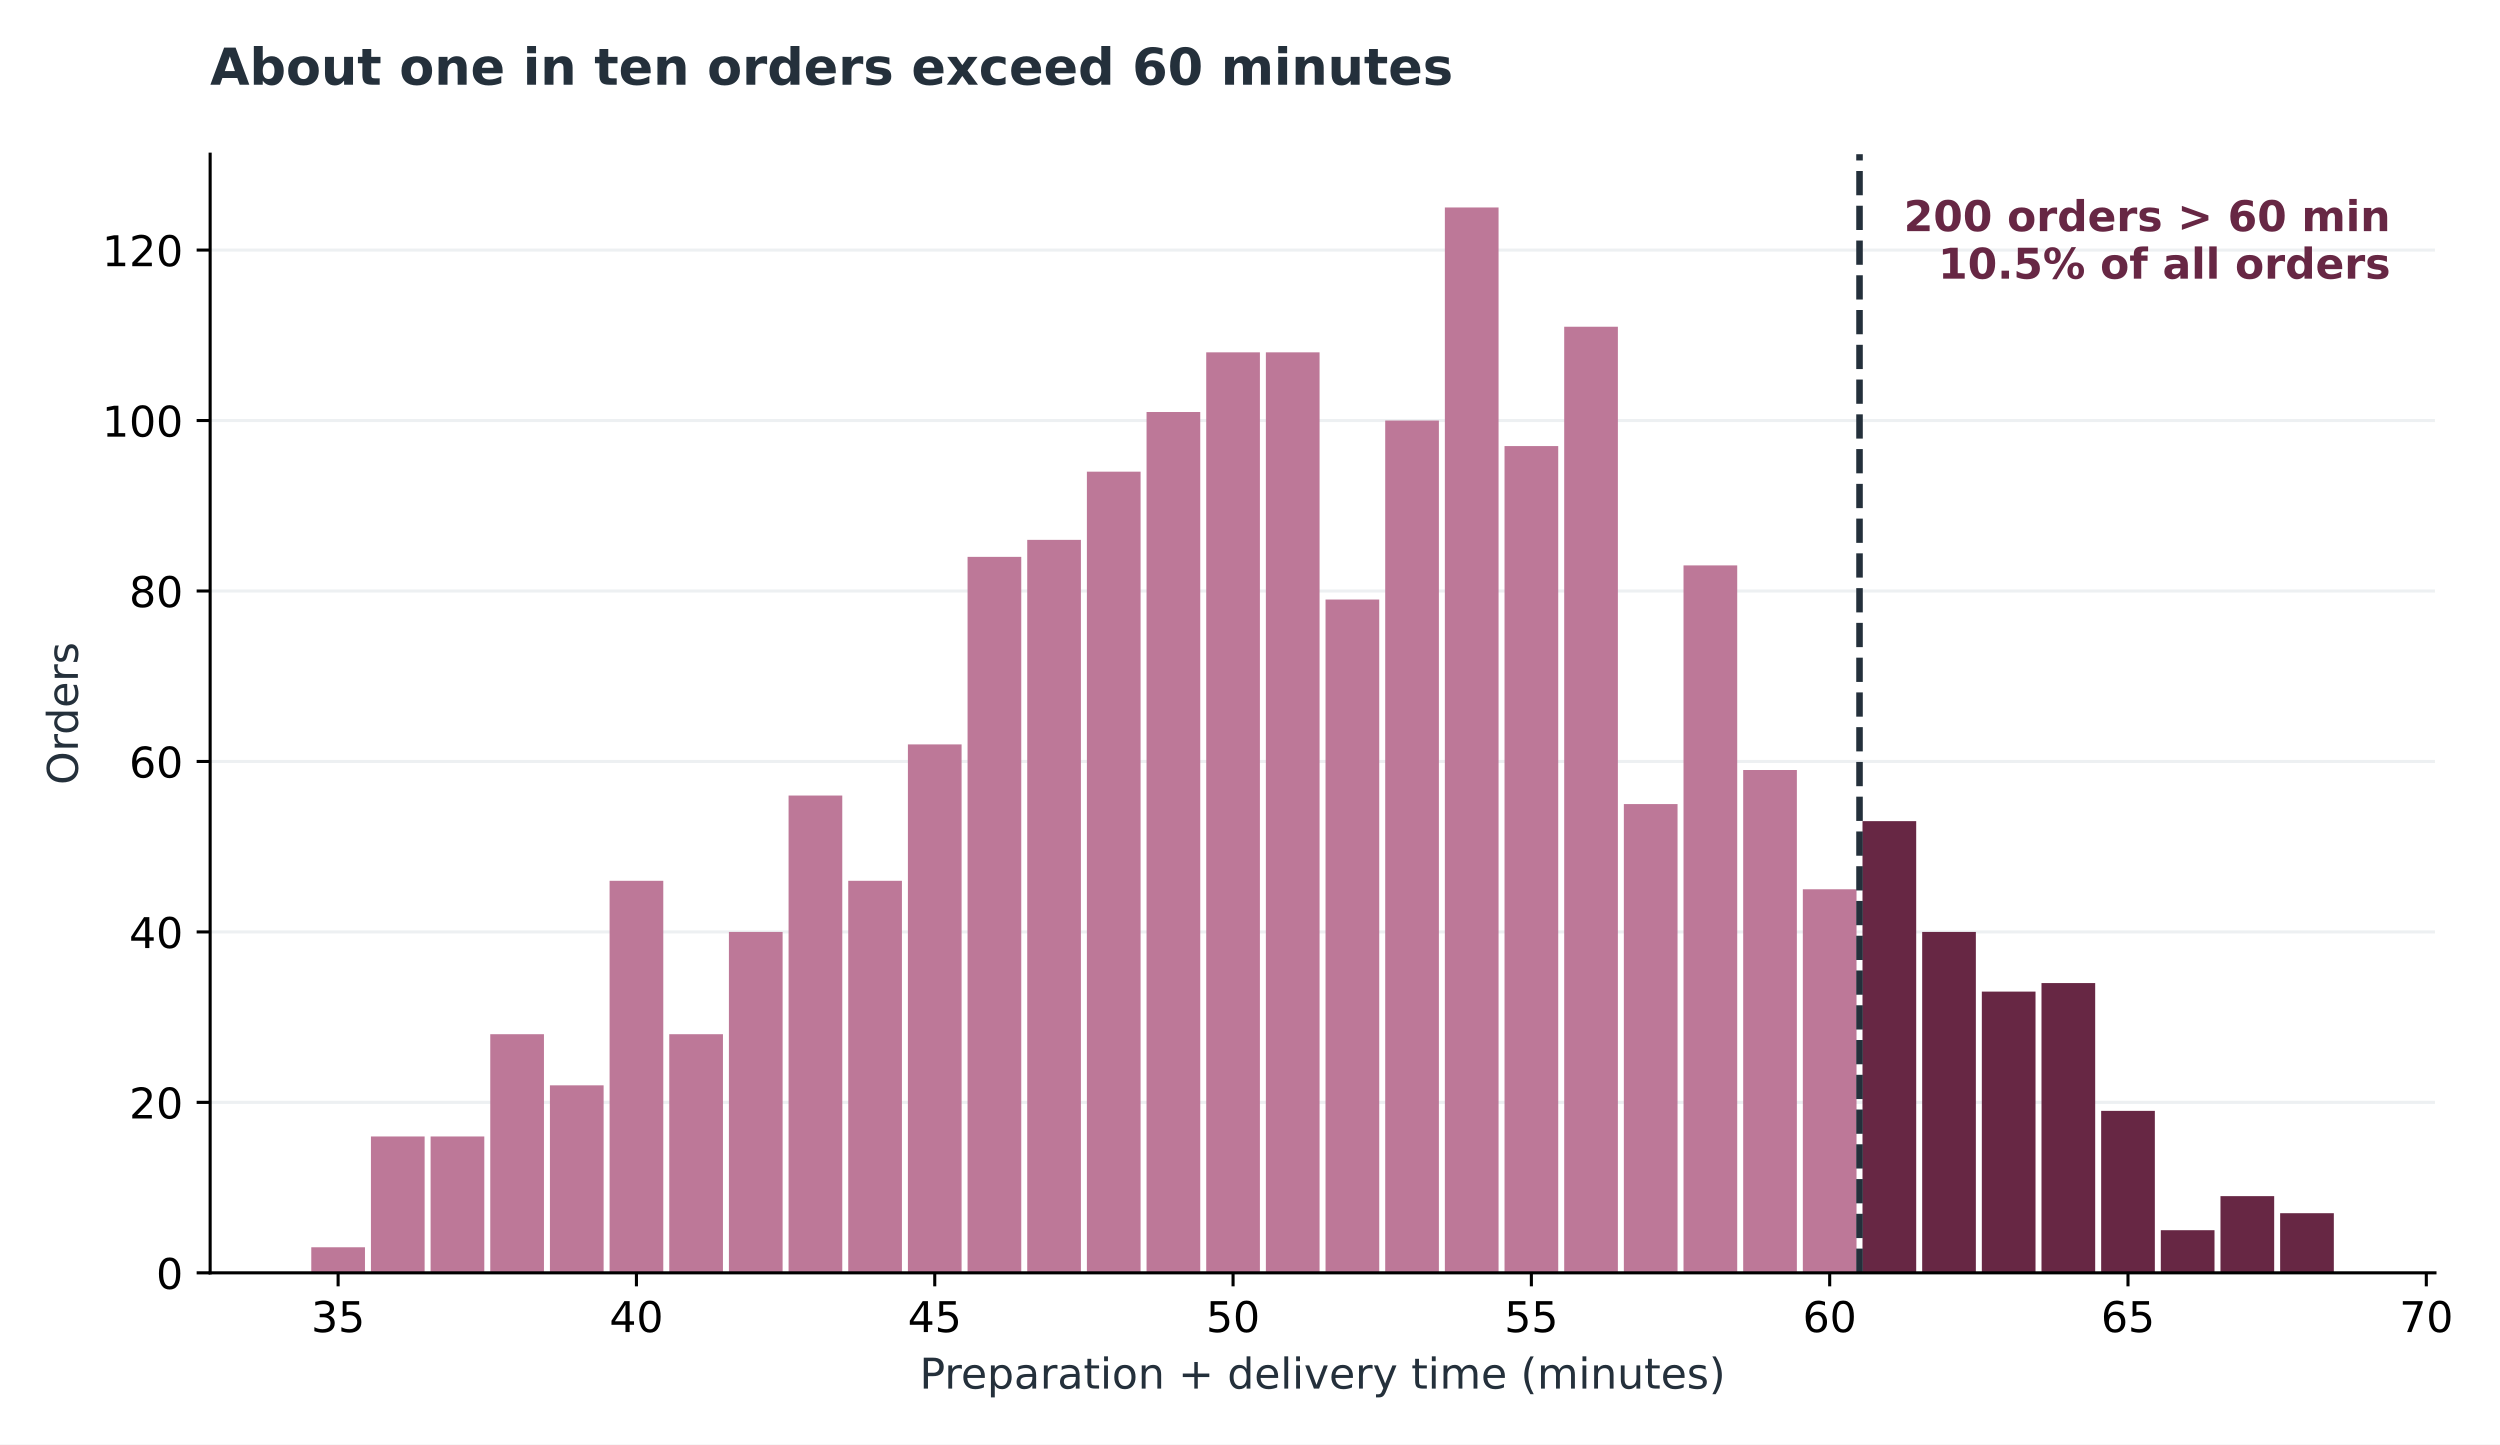
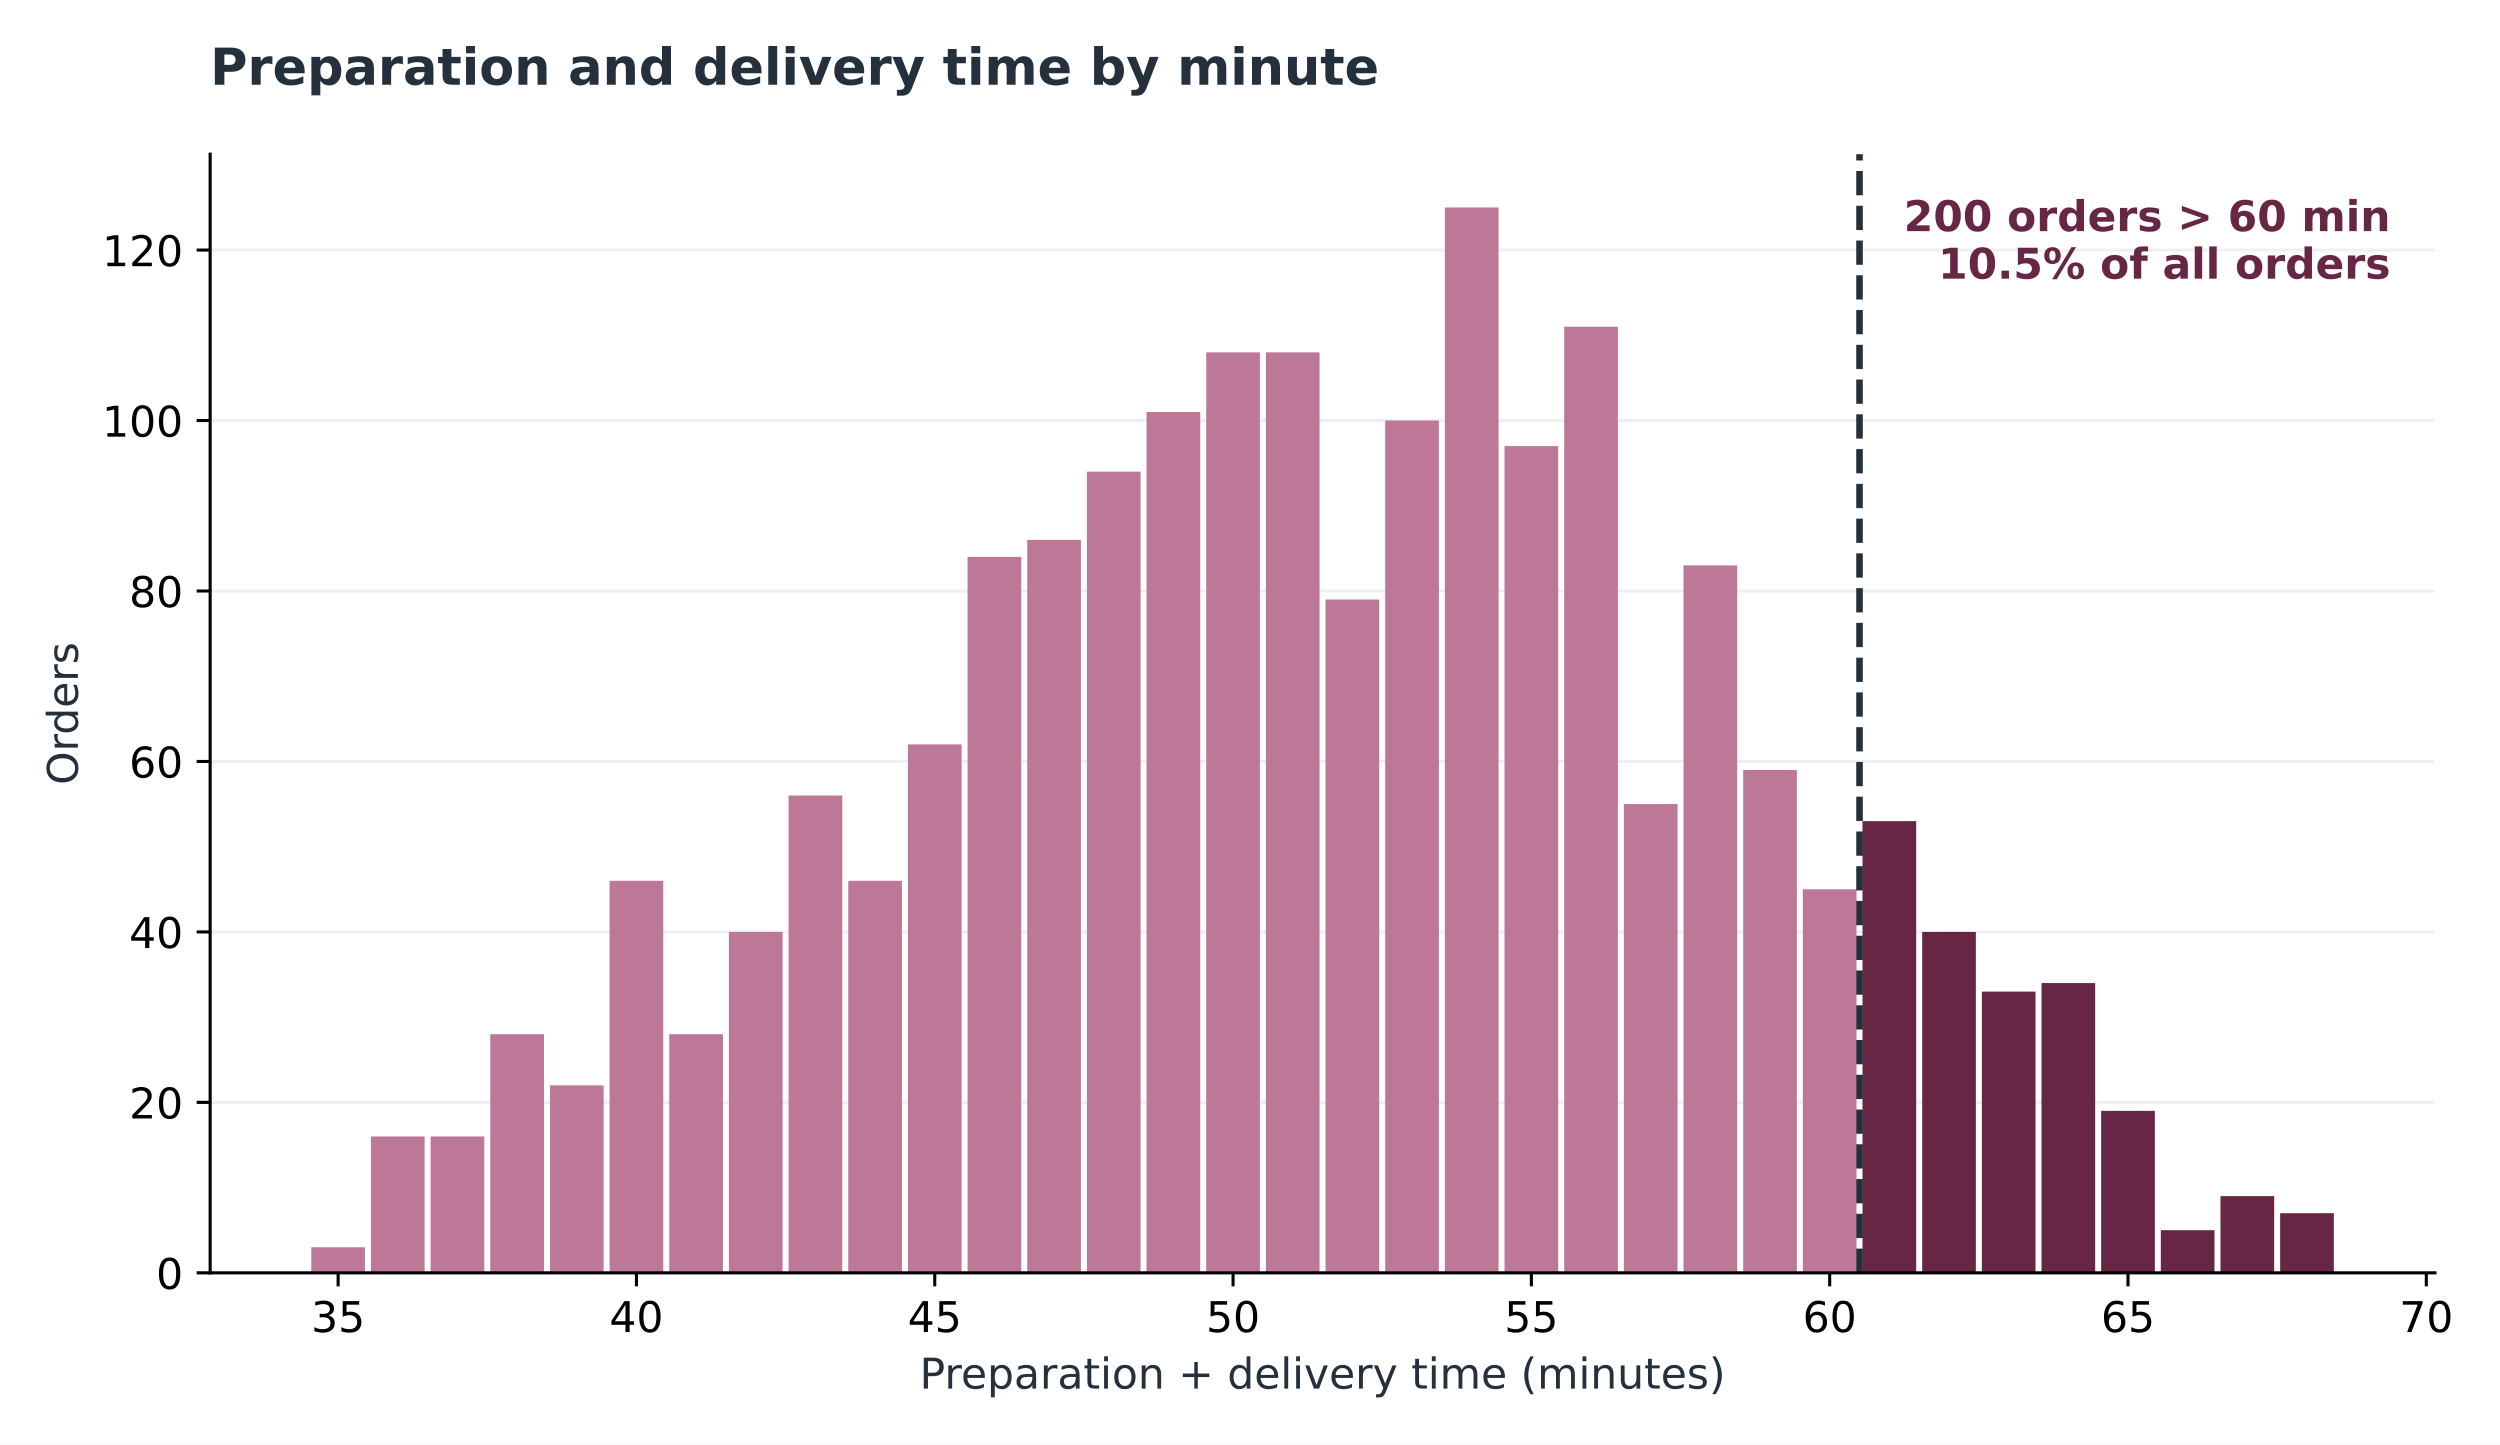
<svg xmlns="http://www.w3.org/2000/svg" xmlns:xlink="http://www.w3.org/1999/xlink" width="648pt" height="374.4pt" viewBox="0 0 648 374.4" version="1.1">
  <defs>
    <style type="text/css">*{stroke-linejoin: round; stroke-linecap: butt}</style>
  </defs>
  <g id="figure_1">
    <g id="patch_1">
      <path d="M 0 374.4  L 648 374.4  L 648 0  L 0 0  z " style="fill: #ffffff" />
    </g>
    <g id="axes_1">
      <g id="patch_2">
        <path d="M 54.47 329.92  L 631.143 329.92  L 631.143 39.96  L 54.47 39.96  z " style="fill: #ffffff" />
      </g>
      <g id="matplotlib.axis_1">
        <g id="xtick_1">
          <g id="line2d_1">
            <defs>
              <path id="mf8b9891005" d="M 0 0  L 0 3.5  " style="stroke: #000000; stroke-width: 0.8" />
            </defs>
            <g>
              <use xlink:href="#mf8b9891005" x="87.641" y="329.92" style="stroke: #000000; stroke-width: 0.8" />
            </g>
          </g>
          <g id="text_1">
            <text style="font-size: 11px; font-family: 'DejaVu Sans'; text-anchor: middle" x="87.641" y="345.278" transform="rotate(-0 87.64144 345.2783)">35</text>
          </g>
        </g>
        <g id="xtick_2">
          <g id="line2d_2">
            <g>
              <use xlink:href="#mf8b9891005" x="164.964" y="329.92" style="stroke: #000000; stroke-width: 0.8" />
            </g>
          </g>
          <g id="text_2">
            <text style="font-size: 11px; font-family: 'DejaVu Sans'; text-anchor: middle" x="164.964" y="345.278" transform="rotate(-0 164.9642 345.2783)">40</text>
          </g>
        </g>
        <g id="xtick_3">
          <g id="line2d_3">
            <g>
              <use xlink:href="#mf8b9891005" x="242.287" y="329.92" style="stroke: #000000; stroke-width: 0.8" />
            </g>
          </g>
          <g id="text_3">
            <text style="font-size: 11px; font-family: 'DejaVu Sans'; text-anchor: middle" x="242.287" y="345.278" transform="rotate(-0 242.2869 345.2783)">45</text>
          </g>
        </g>
        <g id="xtick_4">
          <g id="line2d_4">
            <g>
              <use xlink:href="#mf8b9891005" x="319.61" y="329.92" style="stroke: #000000; stroke-width: 0.8" />
            </g>
          </g>
          <g id="text_4">
            <text style="font-size: 11px; font-family: 'DejaVu Sans'; text-anchor: middle" x="319.61" y="345.278" transform="rotate(-0 319.6096 345.2783)">50</text>
          </g>
        </g>
        <g id="xtick_5">
          <g id="line2d_5">
            <g>
              <use xlink:href="#mf8b9891005" x="396.932" y="329.92" style="stroke: #000000; stroke-width: 0.8" />
            </g>
          </g>
          <g id="text_5">
            <text style="font-size: 11px; font-family: 'DejaVu Sans'; text-anchor: middle" x="396.932" y="345.278" transform="rotate(-0 396.9323 345.2783)">55</text>
          </g>
        </g>
        <g id="xtick_6">
          <g id="line2d_6">
            <g>
              <use xlink:href="#mf8b9891005" x="474.255" y="329.92" style="stroke: #000000; stroke-width: 0.8" />
            </g>
          </g>
          <g id="text_6">
            <text style="font-size: 11px; font-family: 'DejaVu Sans'; text-anchor: middle" x="474.255" y="345.278" transform="rotate(-0 474.255 345.2783)">60</text>
          </g>
        </g>
        <g id="xtick_7">
          <g id="line2d_7">
            <g>
              <use xlink:href="#mf8b9891005" x="551.578" y="329.92" style="stroke: #000000; stroke-width: 0.8" />
            </g>
          </g>
          <g id="text_7">
            <text style="font-size: 11px; font-family: 'DejaVu Sans'; text-anchor: middle" x="551.578" y="345.278" transform="rotate(-0 551.5777 345.2783)">65</text>
          </g>
        </g>
        <g id="xtick_8">
          <g id="line2d_8">
            <g>
              <use xlink:href="#mf8b9891005" x="628.9" y="329.92" style="stroke: #000000; stroke-width: 0.8" />
            </g>
          </g>
          <g id="text_8">
            <text style="font-size: 11px; font-family: 'DejaVu Sans'; text-anchor: middle" x="628.9" y="345.278" transform="rotate(-0 628.9004 345.2783)">70</text>
          </g>
        </g>
        <g id="text_9">
          <text style="font-size: 11px; font-family: 'DejaVu Sans'; text-anchor: middle; fill: #24303b" x="342.806" y="359.924" transform="rotate(-0 342.8064 359.9242)">Preparation + delivery time (minutes)</text>
        </g>
      </g>
      <g id="matplotlib.axis_2">
        <g id="ytick_1">
          <g id="line2d_9">
            <path d="M 54.47 329.92  L 631.143 329.92  " clip-path="url(#p8b694e843a)" style="fill: none; stroke: #edf0f2; stroke-width: 0.8; stroke-linecap: square" />
          </g>
          <g id="line2d_10">
            <defs>
              <path id="ma73a7b1b37" d="M 0 0  L -3.5 0  " style="stroke: #000000; stroke-width: 0.8" />
            </defs>
            <g>
              <use xlink:href="#ma73a7b1b37" x="54.47" y="329.92" style="stroke: #000000; stroke-width: 0.8" />
            </g>
          </g>
          <g id="text_10">
            <text style="font-size: 11px; font-family: 'DejaVu Sans'; text-anchor: end" x="47.47" y="334.099" transform="rotate(-0 47.47 334.0991)">0</text>
          </g>
        </g>
        <g id="ytick_2">
          <g id="line2d_11">
            <path d="M 54.47 285.736  L 631.143 285.736  " clip-path="url(#p8b694e843a)" style="fill: none; stroke: #edf0f2; stroke-width: 0.8; stroke-linecap: square" />
          </g>
          <g id="line2d_12">
            <g>
              <use xlink:href="#ma73a7b1b37" x="54.47" y="285.736" style="stroke: #000000; stroke-width: 0.8" />
            </g>
          </g>
          <g id="text_11">
            <text style="font-size: 11px; font-family: 'DejaVu Sans'; text-anchor: end" x="47.47" y="289.915" transform="rotate(-0 47.47 289.9148)">20</text>
          </g>
        </g>
        <g id="ytick_3">
          <g id="line2d_13">
            <path d="M 54.47 241.551  L 631.143 241.551  " clip-path="url(#p8b694e843a)" style="fill: none; stroke: #edf0f2; stroke-width: 0.8; stroke-linecap: square" />
          </g>
          <g id="line2d_14">
            <g>
              <use xlink:href="#ma73a7b1b37" x="54.47" y="241.551" style="stroke: #000000; stroke-width: 0.8" />
            </g>
          </g>
          <g id="text_12">
            <text style="font-size: 11px; font-family: 'DejaVu Sans'; text-anchor: end" x="47.47" y="245.73" transform="rotate(-0 47.47 245.7304)">40</text>
          </g>
        </g>
        <g id="ytick_4">
          <g id="line2d_15">
            <path d="M 54.47 197.367  L 631.143 197.367  " clip-path="url(#p8b694e843a)" style="fill: none; stroke: #edf0f2; stroke-width: 0.8; stroke-linecap: square" />
          </g>
          <g id="line2d_16">
            <g>
              <use xlink:href="#ma73a7b1b37" x="54.47" y="197.367" style="stroke: #000000; stroke-width: 0.8" />
            </g>
          </g>
          <g id="text_13">
            <text style="font-size: 11px; font-family: 'DejaVu Sans'; text-anchor: end" x="47.47" y="201.546" transform="rotate(-0 47.47 201.546)">60</text>
          </g>
        </g>
        <g id="ytick_5">
          <g id="line2d_17">
            <path d="M 54.47 153.182  L 631.143 153.182  " clip-path="url(#p8b694e843a)" style="fill: none; stroke: #edf0f2; stroke-width: 0.8; stroke-linecap: square" />
          </g>
          <g id="line2d_18">
            <g>
              <use xlink:href="#ma73a7b1b37" x="54.47" y="153.182" style="stroke: #000000; stroke-width: 0.8" />
            </g>
          </g>
          <g id="text_14">
            <text style="font-size: 11px; font-family: 'DejaVu Sans'; text-anchor: end" x="47.47" y="157.362" transform="rotate(-0 47.47 157.3616)">80</text>
          </g>
        </g>
        <g id="ytick_6">
          <g id="line2d_19">
            <path d="M 54.47 108.998  L 631.143 108.998  " clip-path="url(#p8b694e843a)" style="fill: none; stroke: #edf0f2; stroke-width: 0.8; stroke-linecap: square" />
          </g>
          <g id="line2d_20">
            <g>
              <use xlink:href="#ma73a7b1b37" x="54.47" y="108.998" style="stroke: #000000; stroke-width: 0.8" />
            </g>
          </g>
          <g id="text_15">
            <text style="font-size: 11px; font-family: 'DejaVu Sans'; text-anchor: end" x="47.47" y="113.177" transform="rotate(-0 47.47 113.1772)">100</text>
          </g>
        </g>
        <g id="ytick_7">
          <g id="line2d_21">
            <path d="M 54.47 64.814  L 631.143 64.814  " clip-path="url(#p8b694e843a)" style="fill: none; stroke: #edf0f2; stroke-width: 0.8; stroke-linecap: square" />
          </g>
          <g id="line2d_22">
            <g>
              <use xlink:href="#ma73a7b1b37" x="54.47" y="64.814" style="stroke: #000000; stroke-width: 0.8" />
            </g>
          </g>
          <g id="text_16">
            <text style="font-size: 11px; font-family: 'DejaVu Sans'; text-anchor: end" x="47.47" y="68.993" transform="rotate(-0 47.47 68.99286)">120</text>
          </g>
        </g>
        <g id="text_17">
          <text style="font-size: 11px; font-family: 'DejaVu Sans'; text-anchor: middle; fill: #24303b" x="20.186" y="184.94" transform="rotate(-90 20.18609 184.94)">Orders</text>
        </g>
      </g>
      <g id="patch_3">
        <path d="M 80.682 329.92  L 94.6 329.92  L 94.6 323.292  L 80.682 323.292  z " clip-path="url(#p8b694e843a)" style="fill: #bd7898" />
      </g>
      <g id="patch_4">
        <path d="M 96.147 329.92  L 110.065 329.92  L 110.065 294.572  L 96.147 294.572  z " clip-path="url(#p8b694e843a)" style="fill: #bd7898" />
      </g>
      <g id="patch_5">
        <path d="M 111.611 329.92  L 125.53 329.92  L 125.53 294.572  L 111.611 294.572  z " clip-path="url(#p8b694e843a)" style="fill: #bd7898" />
      </g>
      <g id="patch_6">
        <path d="M 127.076 329.92  L 140.994 329.92  L 140.994 268.062  L 127.076 268.062  z " clip-path="url(#p8b694e843a)" style="fill: #bd7898" />
      </g>
      <g id="patch_7">
        <path d="M 142.541 329.92  L 156.459 329.92  L 156.459 281.317  L 142.541 281.317  z " clip-path="url(#p8b694e843a)" style="fill: #bd7898" />
      </g>
      <g id="patch_8">
        <path d="M 158.005 329.92  L 171.923 329.92  L 171.923 228.296  L 158.005 228.296  z " clip-path="url(#p8b694e843a)" style="fill: #bd7898" />
      </g>
      <g id="patch_9">
        <path d="M 173.47 329.92  L 187.388 329.92  L 187.388 268.062  L 173.47 268.062  z " clip-path="url(#p8b694e843a)" style="fill: #bd7898" />
      </g>
      <g id="patch_10">
        <path d="M 188.934 329.92  L 202.852 329.92  L 202.852 241.551  L 188.934 241.551  z " clip-path="url(#p8b694e843a)" style="fill: #bd7898" />
      </g>
      <g id="patch_11">
        <path d="M 204.399 329.92  L 218.317 329.92  L 218.317 206.204  L 204.399 206.204  z " clip-path="url(#p8b694e843a)" style="fill: #bd7898" />
      </g>
      <g id="patch_12">
        <path d="M 219.863 329.92  L 233.781 329.92  L 233.781 228.296  L 219.863 228.296  z " clip-path="url(#p8b694e843a)" style="fill: #bd7898" />
      </g>
      <g id="patch_13">
        <path d="M 235.328 329.92  L 249.246 329.92  L 249.246 192.948  L 235.328 192.948  z " clip-path="url(#p8b694e843a)" style="fill: #bd7898" />
      </g>
      <g id="patch_14">
        <path d="M 250.792 329.92  L 264.71 329.92  L 264.71 144.346  L 250.792 144.346  z " clip-path="url(#p8b694e843a)" style="fill: #bd7898" />
      </g>
      <g id="patch_15">
        <path d="M 266.257 329.92  L 280.175 329.92  L 280.175 139.927  L 266.257 139.927  z " clip-path="url(#p8b694e843a)" style="fill: #bd7898" />
      </g>
      <g id="patch_16">
        <path d="M 281.721 329.92  L 295.64 329.92  L 295.64 122.253  L 281.721 122.253  z " clip-path="url(#p8b694e843a)" style="fill: #bd7898" />
      </g>
      <g id="patch_17">
        <path d="M 297.186 329.92  L 311.104 329.92  L 311.104 106.789  L 297.186 106.789  z " clip-path="url(#p8b694e843a)" style="fill: #bd7898" />
      </g>
      <g id="patch_18">
        <path d="M 312.651 329.92  L 326.569 329.92  L 326.569 91.324  L 312.651 91.324  z " clip-path="url(#p8b694e843a)" style="fill: #bd7898" />
      </g>
      <g id="patch_19">
        <path d="M 328.115 329.92  L 342.033 329.92  L 342.033 91.324  L 328.115 91.324  z " clip-path="url(#p8b694e843a)" style="fill: #bd7898" />
      </g>
      <g id="patch_20">
        <path d="M 343.58 329.92  L 357.498 329.92  L 357.498 155.392  L 343.58 155.392  z " clip-path="url(#p8b694e843a)" style="fill: #bd7898" />
      </g>
      <g id="patch_21">
        <path d="M 359.044 329.92  L 372.962 329.92  L 372.962 108.998  L 359.044 108.998  z " clip-path="url(#p8b694e843a)" style="fill: #bd7898" />
      </g>
      <g id="patch_22">
        <path d="M 374.509 329.92  L 388.427 329.92  L 388.427 53.768  L 374.509 53.768  z " clip-path="url(#p8b694e843a)" style="fill: #bd7898" />
      </g>
      <g id="patch_23">
        <path d="M 389.973 329.92  L 403.891 329.92  L 403.891 115.626  L 389.973 115.626  z " clip-path="url(#p8b694e843a)" style="fill: #bd7898" />
      </g>
      <g id="patch_24">
        <path d="M 405.438 329.92  L 419.356 329.92  L 419.356 84.697  L 405.438 84.697  z " clip-path="url(#p8b694e843a)" style="fill: #bd7898" />
      </g>
      <g id="patch_25">
        <path d="M 420.902 329.92  L 434.82 329.92  L 434.82 208.413  L 420.902 208.413  z " clip-path="url(#p8b694e843a)" style="fill: #bd7898" />
      </g>
      <g id="patch_26">
        <path d="M 436.367 329.92  L 450.285 329.92  L 450.285 146.555  L 436.367 146.555  z " clip-path="url(#p8b694e843a)" style="fill: #bd7898" />
      </g>
      <g id="patch_27">
        <path d="M 451.831 329.92  L 465.749 329.92  L 465.749 199.576  L 451.831 199.576  z " clip-path="url(#p8b694e843a)" style="fill: #bd7898" />
      </g>
      <g id="patch_28">
        <path d="M 467.296 329.92  L 481.214 329.92  L 481.214 230.505  L 467.296 230.505  z " clip-path="url(#p8b694e843a)" style="fill: #bd7898" />
      </g>
      <g id="patch_29">
        <path d="M 482.76 329.92  L 496.679 329.92  L 496.679 212.831  L 482.76 212.831  z " clip-path="url(#p8b694e843a)" style="fill: #672744" />
      </g>
      <g id="patch_30">
        <path d="M 498.225 329.92  L 512.143 329.92  L 512.143 241.551  L 498.225 241.551  z " clip-path="url(#p8b694e843a)" style="fill: #672744" />
      </g>
      <g id="patch_31">
        <path d="M 513.69 329.92  L 527.608 329.92  L 527.608 257.016  L 513.69 257.016  z " clip-path="url(#p8b694e843a)" style="fill: #672744" />
      </g>
      <g id="patch_32">
        <path d="M 529.154 329.92  L 543.072 329.92  L 543.072 254.807  L 529.154 254.807  z " clip-path="url(#p8b694e843a)" style="fill: #672744" />
      </g>
      <g id="patch_33">
        <path d="M 544.619 329.92  L 558.537 329.92  L 558.537 287.945  L 544.619 287.945  z " clip-path="url(#p8b694e843a)" style="fill: #672744" />
      </g>
      <g id="patch_34">
        <path d="M 560.083 329.92  L 574.001 329.92  L 574.001 318.874  L 560.083 318.874  z " clip-path="url(#p8b694e843a)" style="fill: #672744" />
      </g>
      <g id="patch_35">
        <path d="M 575.548 329.92  L 589.466 329.92  L 589.466 310.037  L 575.548 310.037  z " clip-path="url(#p8b694e843a)" style="fill: #672744" />
      </g>
      <g id="patch_36">
        <path d="M 591.012 329.92  L 604.93 329.92  L 604.93 314.455  L 591.012 314.455  z " clip-path="url(#p8b694e843a)" style="fill: #672744" />
      </g>
      <g id="line2d_23">
        <path d="M 481.987 329.92  L 481.987 39.96  " clip-path="url(#p8b694e843a)" style="fill: none; stroke-dasharray: 6.29,2.72; stroke-dashoffset: 0; stroke: #24303b; stroke-width: 1.7" />
      </g>
      <g id="patch_37">
        <path d="M 54.47 329.92  L 54.47 39.96  " style="fill: none; stroke: #000000; stroke-width: 0.8; stroke-linejoin: miter; stroke-linecap: square" />
      </g>
      <g id="patch_38">
        <path d="M 54.47 329.92  L 631.143 329.92  " style="fill: none; stroke: #000000; stroke-width: 0.8; stroke-linejoin: miter; stroke-linecap: square" />
      </g>
      <g id="text_18">
        <text style="font-weight: 700; font-size: 11px; font-family: 'DejaVu Sans'; fill: #672744" transform="translate(493.4548 59.91668)">200 orders &gt; 60 min</text>
        <text style="font-weight: 700; font-size: 11px; font-family: 'DejaVu Sans'; fill: #672744" transform="translate(502.3648 72.23427)">10.5% of all orders</text>
      </g>
      <g id="text_19">
-         <text style="font-weight: 700; font-size: 13.2px; font-family: 'DejaVu Sans'; text-anchor: start; fill: #24303b" x="54.47" y="21.96" transform="rotate(-0 54.47 21.96)">About one in ten orders exceed 60 minutes</text>
+         <text style="font-weight: 700; font-size: 13.2px; font-family: 'DejaVu Sans'; text-anchor: start; fill: #24303b" x="54.47" y="21.96" transform="rotate(-0 54.47 21.96)">Preparation and delivery time by minute</text>
      </g>
    </g>
  </g>
  <defs>
    <clipPath id="p8b694e843a">
      <rect x="54.47" y="39.96" width="576.673" height="289.96" />
    </clipPath>
  </defs>
</svg>
